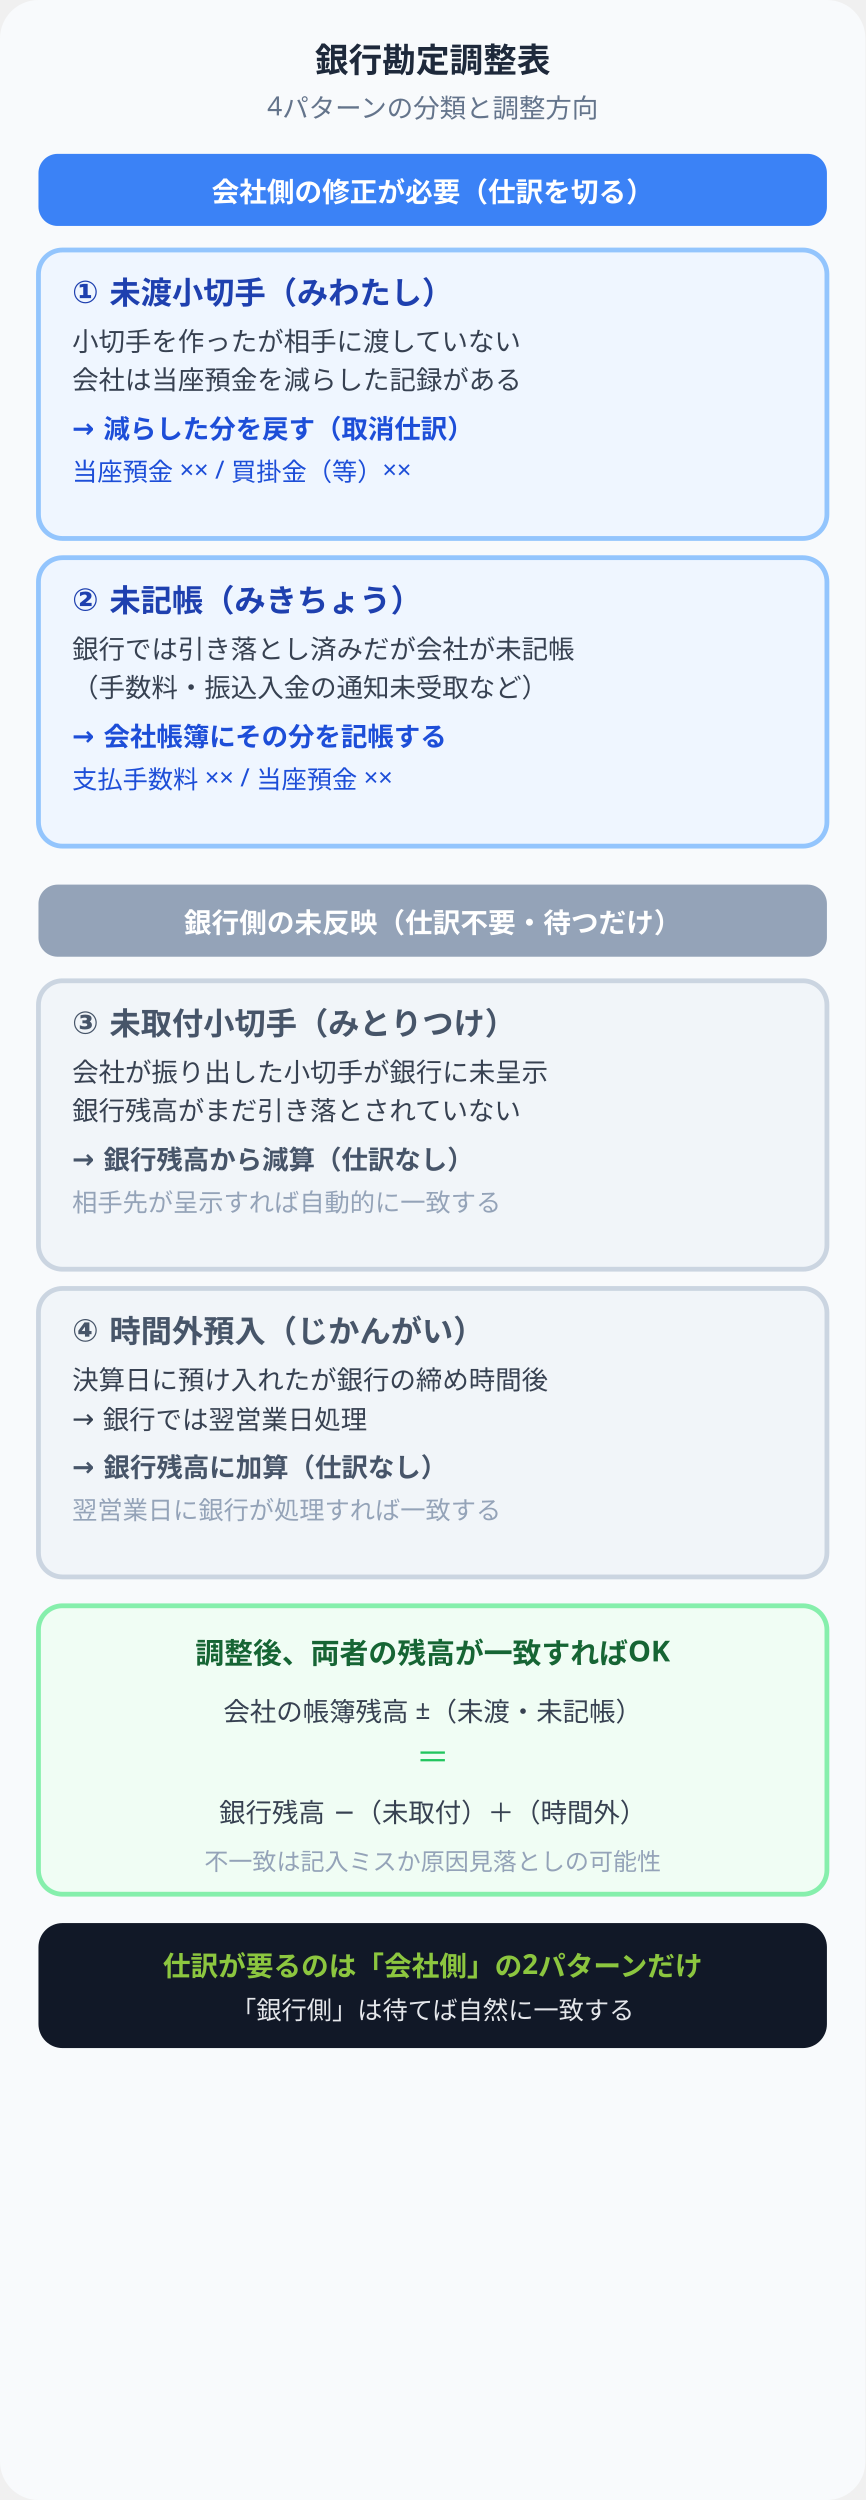
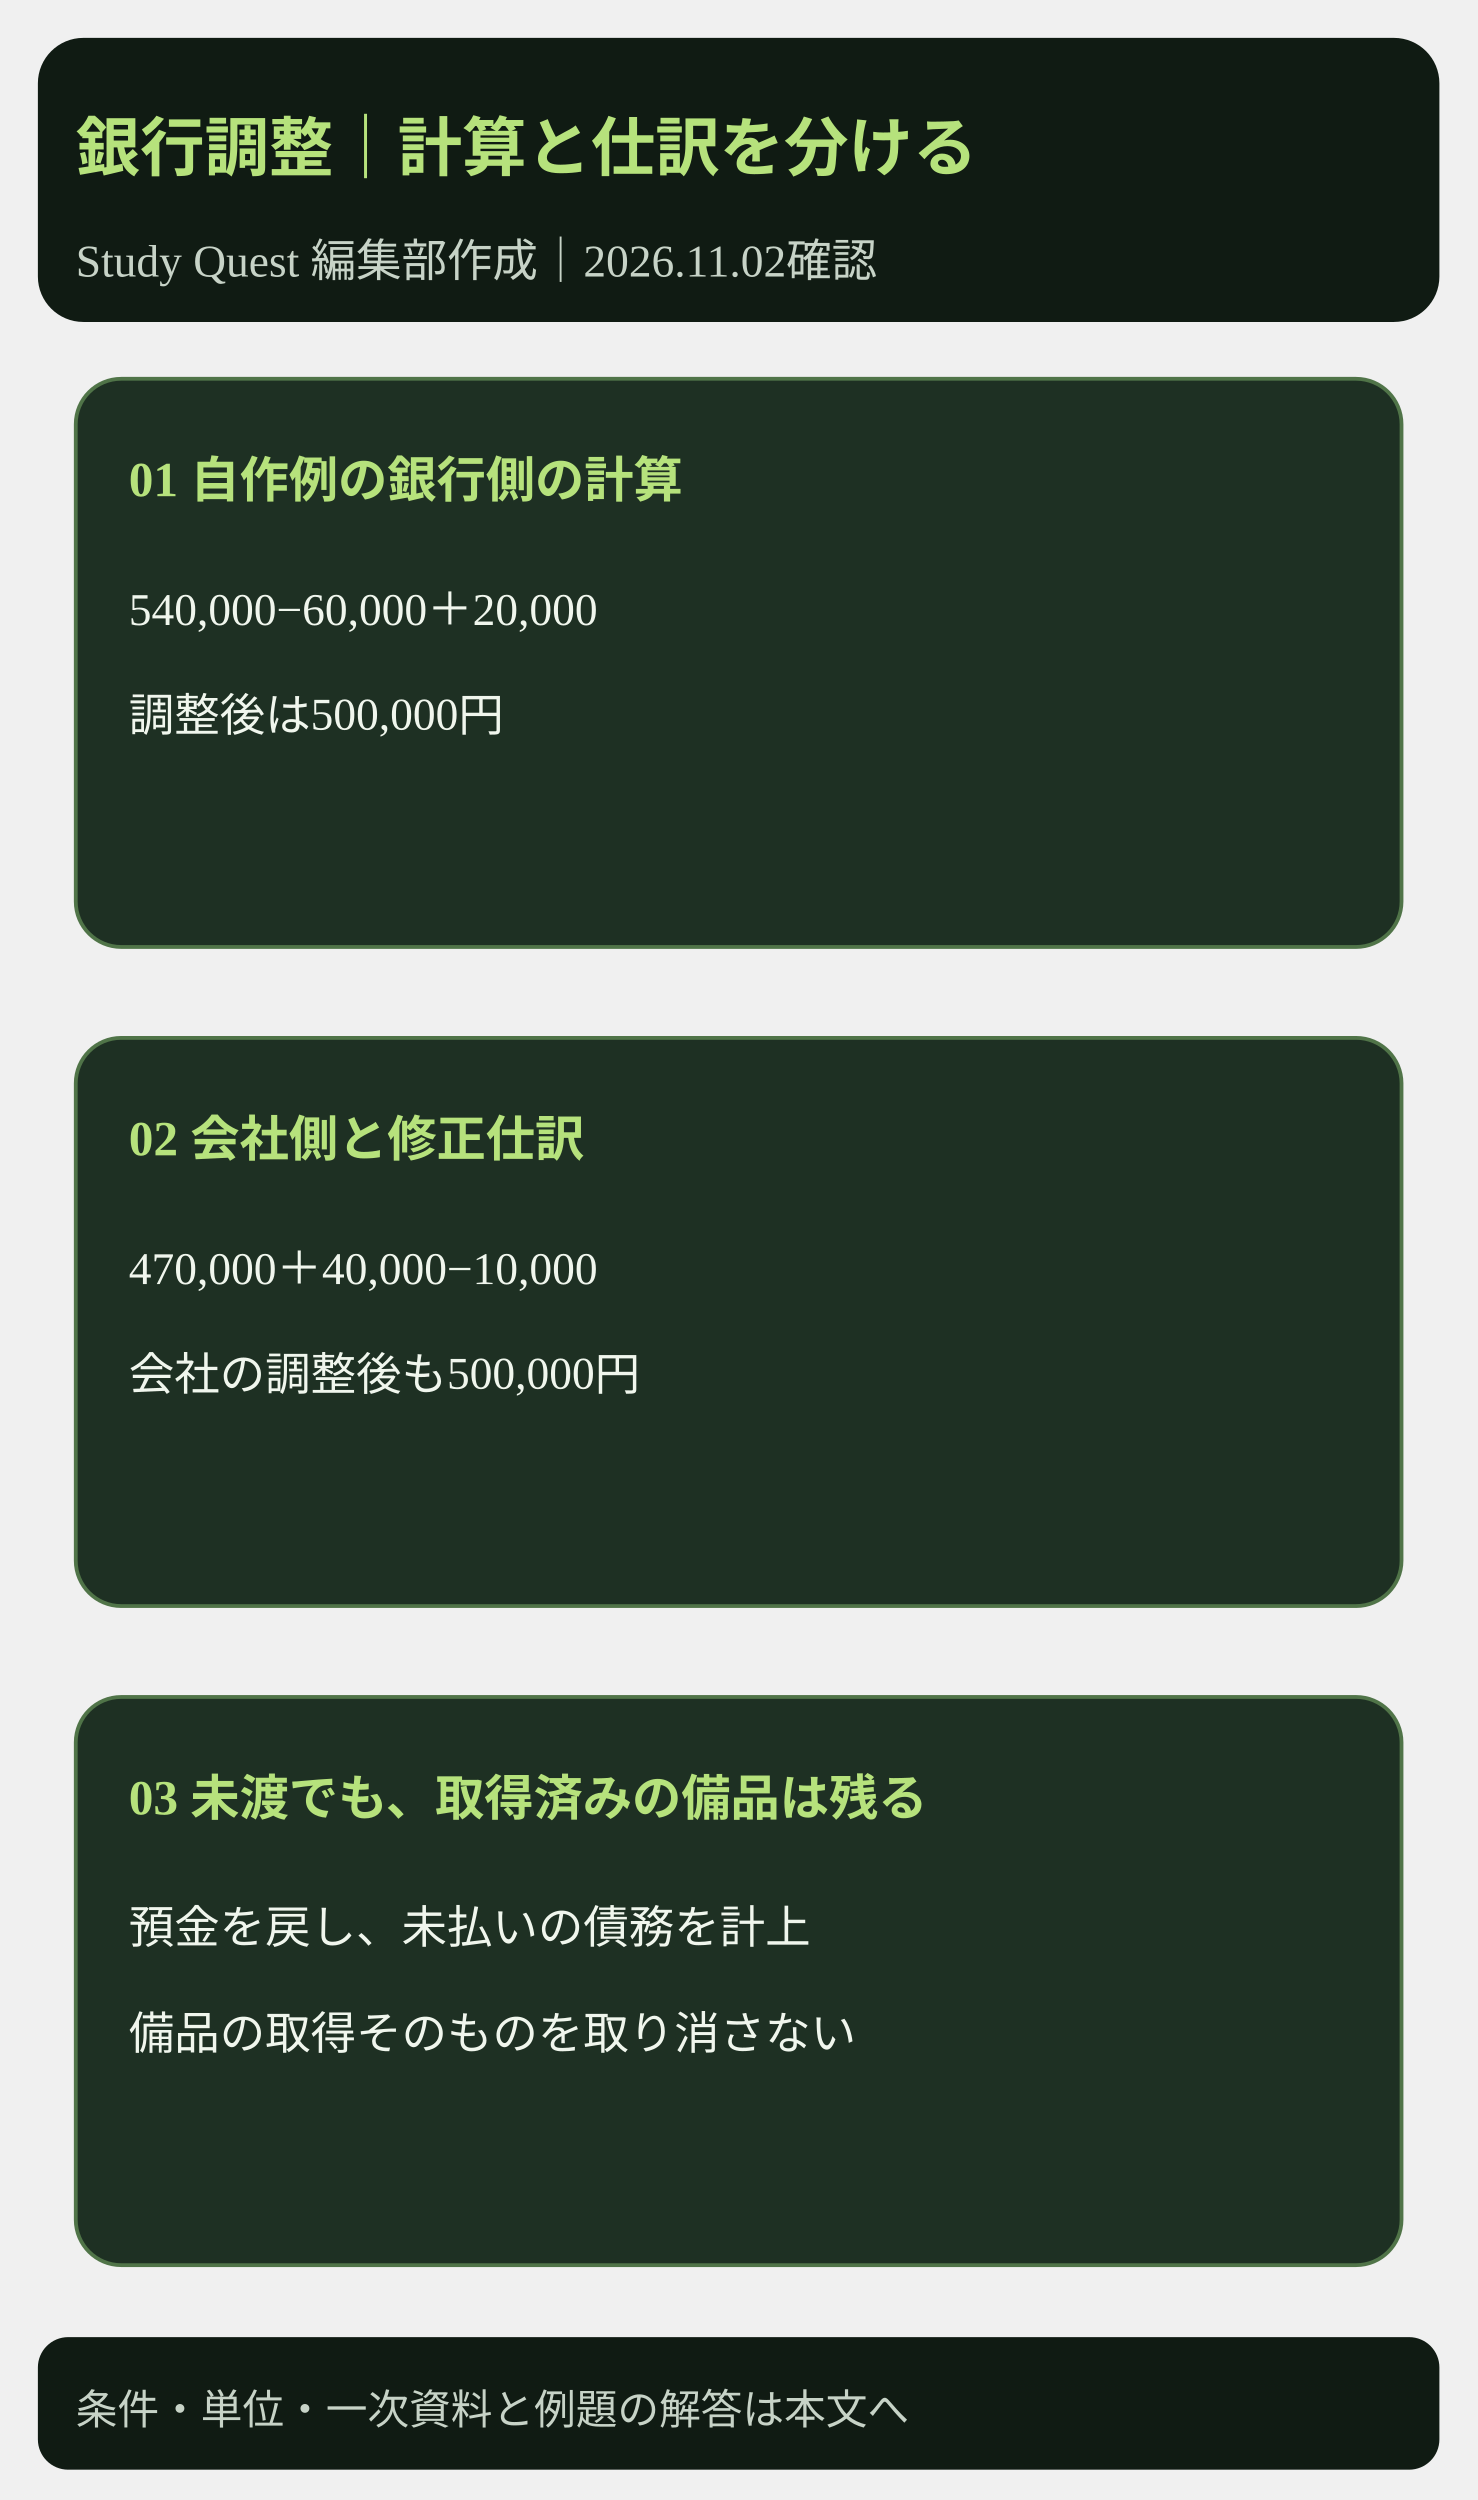
- <svg xmlns="http://www.w3.org/2000/svg" viewBox="0 0 360 1040" width="360" height="1040" role="img" aria-labelledby="t d">
-   <defs>
-     <style>text{font-family:'Noto Sans JP','Hiragino Sans',sans-serif;}</style>
-   </defs>
-   <rect width="360" height="1040" rx="16" fill="#F8FAFC" />
-   <text x="180" y="30" text-anchor="middle" font-size="14" font-weight="700" fill="#1E293B">銀行勘定調整表</text>
-   <text x="180" y="48" text-anchor="middle" font-size="11" fill="#64748B">4パターンの分類と調整方向</text>
-   <rect x="16" y="64" width="328" height="30" rx="8" fill="#3B82F6" />
-   <text x="180" y="84" text-anchor="middle" font-size="11.5" font-weight="700" fill="#fff">会社側の修正が必要（仕訳を切る）</text>
-   <rect x="16" y="104" width="328" height="120" rx="10" fill="#EFF6FF" stroke="#93C5FD" stroke-width="2" />
-   <text x="30" y="126" font-size="13" font-weight="700" fill="#1E40AF">① 未渡小切手（みわたし）</text>
-   <text x="30" y="146" font-size="11" fill="#374151">小切手を作ったが相手に渡していない</text>
-   <text x="30" y="162" font-size="11" fill="#374151">会社は当座預金を減らした記録がある</text>
-   <text x="30" y="182" font-size="11" font-weight="700" fill="#1D4ED8">→ 減らした分を戻す（取消仕訳）</text>
-   <text x="30" y="200" font-size="10.5" fill="#1D4ED8">当座預金 ×× / 買掛金（等）××</text>
-   <rect x="16" y="232" width="328" height="120" rx="10" fill="#EFF6FF" stroke="#93C5FD" stroke-width="2" />
-   <text x="30" y="254" font-size="13" font-weight="700" fill="#1E40AF">② 未記帳（みきちょう）</text>
-   <text x="30" y="274" font-size="11" fill="#374151">銀行では引き落とし済みだが会社が未記帳</text>
-   <text x="30" y="290" font-size="11" fill="#374151">（手数料・振込入金の通知未受取など）</text>
-   <text x="30" y="310" font-size="11" font-weight="700" fill="#1D4ED8">→ 会社帳簿にその分を記帳する</text>
-   <text x="30" y="328" font-size="10.5" fill="#1D4ED8">支払手数料 ×× / 当座預金 ××</text>
-   <rect x="16" y="368" width="328" height="30" rx="8" fill="#94A3B8" />
-   <text x="180" y="388" text-anchor="middle" font-size="11.5" font-weight="700" fill="#fff">銀行側の未反映（仕訳不要・待つだけ）</text>
-   <rect x="16" y="408" width="328" height="120" rx="10" fill="#F1F5F9" stroke="#CBD5E1" stroke-width="2" />
-   <text x="30" y="430" font-size="13" font-weight="700" fill="#475569">③ 未取付小切手（みとりつけ）</text>
-   <text x="30" y="450" font-size="11" fill="#374151">会社が振り出した小切手が銀行に未呈示</text>
-   <text x="30" y="466" font-size="11" fill="#374151">銀行残高がまだ引き落とされていない</text>
-   <text x="30" y="486" font-size="11" font-weight="700" fill="#475569">→ 銀行残高から減算（仕訳なし）</text>
-   <text x="30" y="504" font-size="10.5" fill="#94A3B8">相手先が呈示すれば自動的に一致する</text>
-   <rect x="16" y="536" width="328" height="120" rx="10" fill="#F1F5F9" stroke="#CBD5E1" stroke-width="2" />
-   <text x="30" y="558" font-size="13" font-weight="700" fill="#475569">④ 時間外預入（じかんがい）</text>
-   <text x="30" y="578" font-size="11" fill="#374151">決算日に預け入れたが銀行の締め時間後</text>
-   <text x="30" y="594" font-size="11" fill="#374151">→ 銀行では翌営業日処理</text>
-   <text x="30" y="614" font-size="11" font-weight="700" fill="#475569">→ 銀行残高に加算（仕訳なし）</text>
-   <text x="30" y="632" font-size="10.5" fill="#94A3B8">翌営業日に銀行が処理すれば一致する</text>
-   <rect x="16" y="668" width="328" height="120" rx="10" fill="#F0FDF4" stroke="#86EFAC" stroke-width="2" />
-   <text x="180" y="692" text-anchor="middle" font-size="12" font-weight="700" fill="#166534">調整後、両者の残高が一致すればOK</text>
-   <text x="180" y="716" text-anchor="middle" font-size="11" fill="#374151">会社の帳簿残高 ±（未渡・未記帳）</text>
-   <text x="180" y="736" text-anchor="middle" font-size="14" fill="#22C55E">＝</text>
-   <text x="180" y="758" text-anchor="middle" font-size="11" fill="#374151">銀行残高 −（未取付）＋（時間外）</text>
-   <text x="180" y="778" text-anchor="middle" font-size="10" fill="#94A3B8">不一致は記入ミスか原因見落としの可能性</text>
-   <rect x="16" y="800" width="328" height="52" rx="10" fill="#111827" />
-   <text x="180" y="822" text-anchor="middle" font-size="11.5" font-weight="700" fill="#8CC63F">仕訳が要るのは「会社側」の2パターンだけ</text>
-   <text x="180" y="840" text-anchor="middle" font-size="10.5" fill="#E5E7EB">「銀行側」は待てば自然に一致する</text>
+ <svg xmlns="http://www.w3.org/2000/svg" width="390" height="660" viewBox="0 0 390 660" role="img" aria-labelledby="title desc">
+   <rect x="10" y="10" width="370" height="75" rx="12" fill="#101B13" />
+   <rect x="10" y="617" width="370" height="35" rx="8" fill="#101B13" />
+   <g font-family="M PLUS 1, Hiragino Kaku Gothic ProN, sans-serif">
+     <text x="20" y="45" font-size="17" font-weight="700" fill="#B6E27C">銀行調整｜計算と仕訳を分ける</text>
+     <text x="20" y="73" font-size="12" fill="#C7D3C7">Study Quest 編集部作成｜2026.11.02確認</text>
+     <rect x="20" y="100" width="350" height="150" rx="12" fill="#1E3023" stroke="#507448" />
+     <text x="34" y="131" font-size="13" font-weight="700" fill="#B6E27C">01  自作例の銀行側の計算</text>
+     <text x="34" y="165" font-size="12" fill="#F0F6ED">540,000−60,000＋20,000</text>
+     <text x="34" y="193" font-size="12" fill="#F0F6ED">調整後は500,000円</text>
+     <rect x="20" y="274" width="350" height="150" rx="12" fill="#1E3023" stroke="#507448" />
+     <text x="34" y="305" font-size="13" font-weight="700" fill="#B6E27C">02  会社側と修正仕訳</text>
+     <text x="34" y="339" font-size="12" fill="#F0F6ED">470,000＋40,000−10,000</text>
+     <text x="34" y="367" font-size="12" fill="#F0F6ED">会社の調整後も500,000円</text>
+     <rect x="20" y="448" width="350" height="150" rx="12" fill="#1E3023" stroke="#507448" />
+     <text x="34" y="479" font-size="13" font-weight="700" fill="#B6E27C">03  未渡でも、取得済みの備品は残る</text>
+     <text x="34" y="513" font-size="12" fill="#F0F6ED">預金を戻し、未払いの債務を計上</text>
+     <text x="34" y="541" font-size="12" fill="#F0F6ED">備品の取得そのものを取り消さない</text>
+     <text x="20" y="640" font-size="11" fill="#C7D3C7">条件・単位・一次資料と例題の解答は本文へ</text>
+   </g>
</svg>
